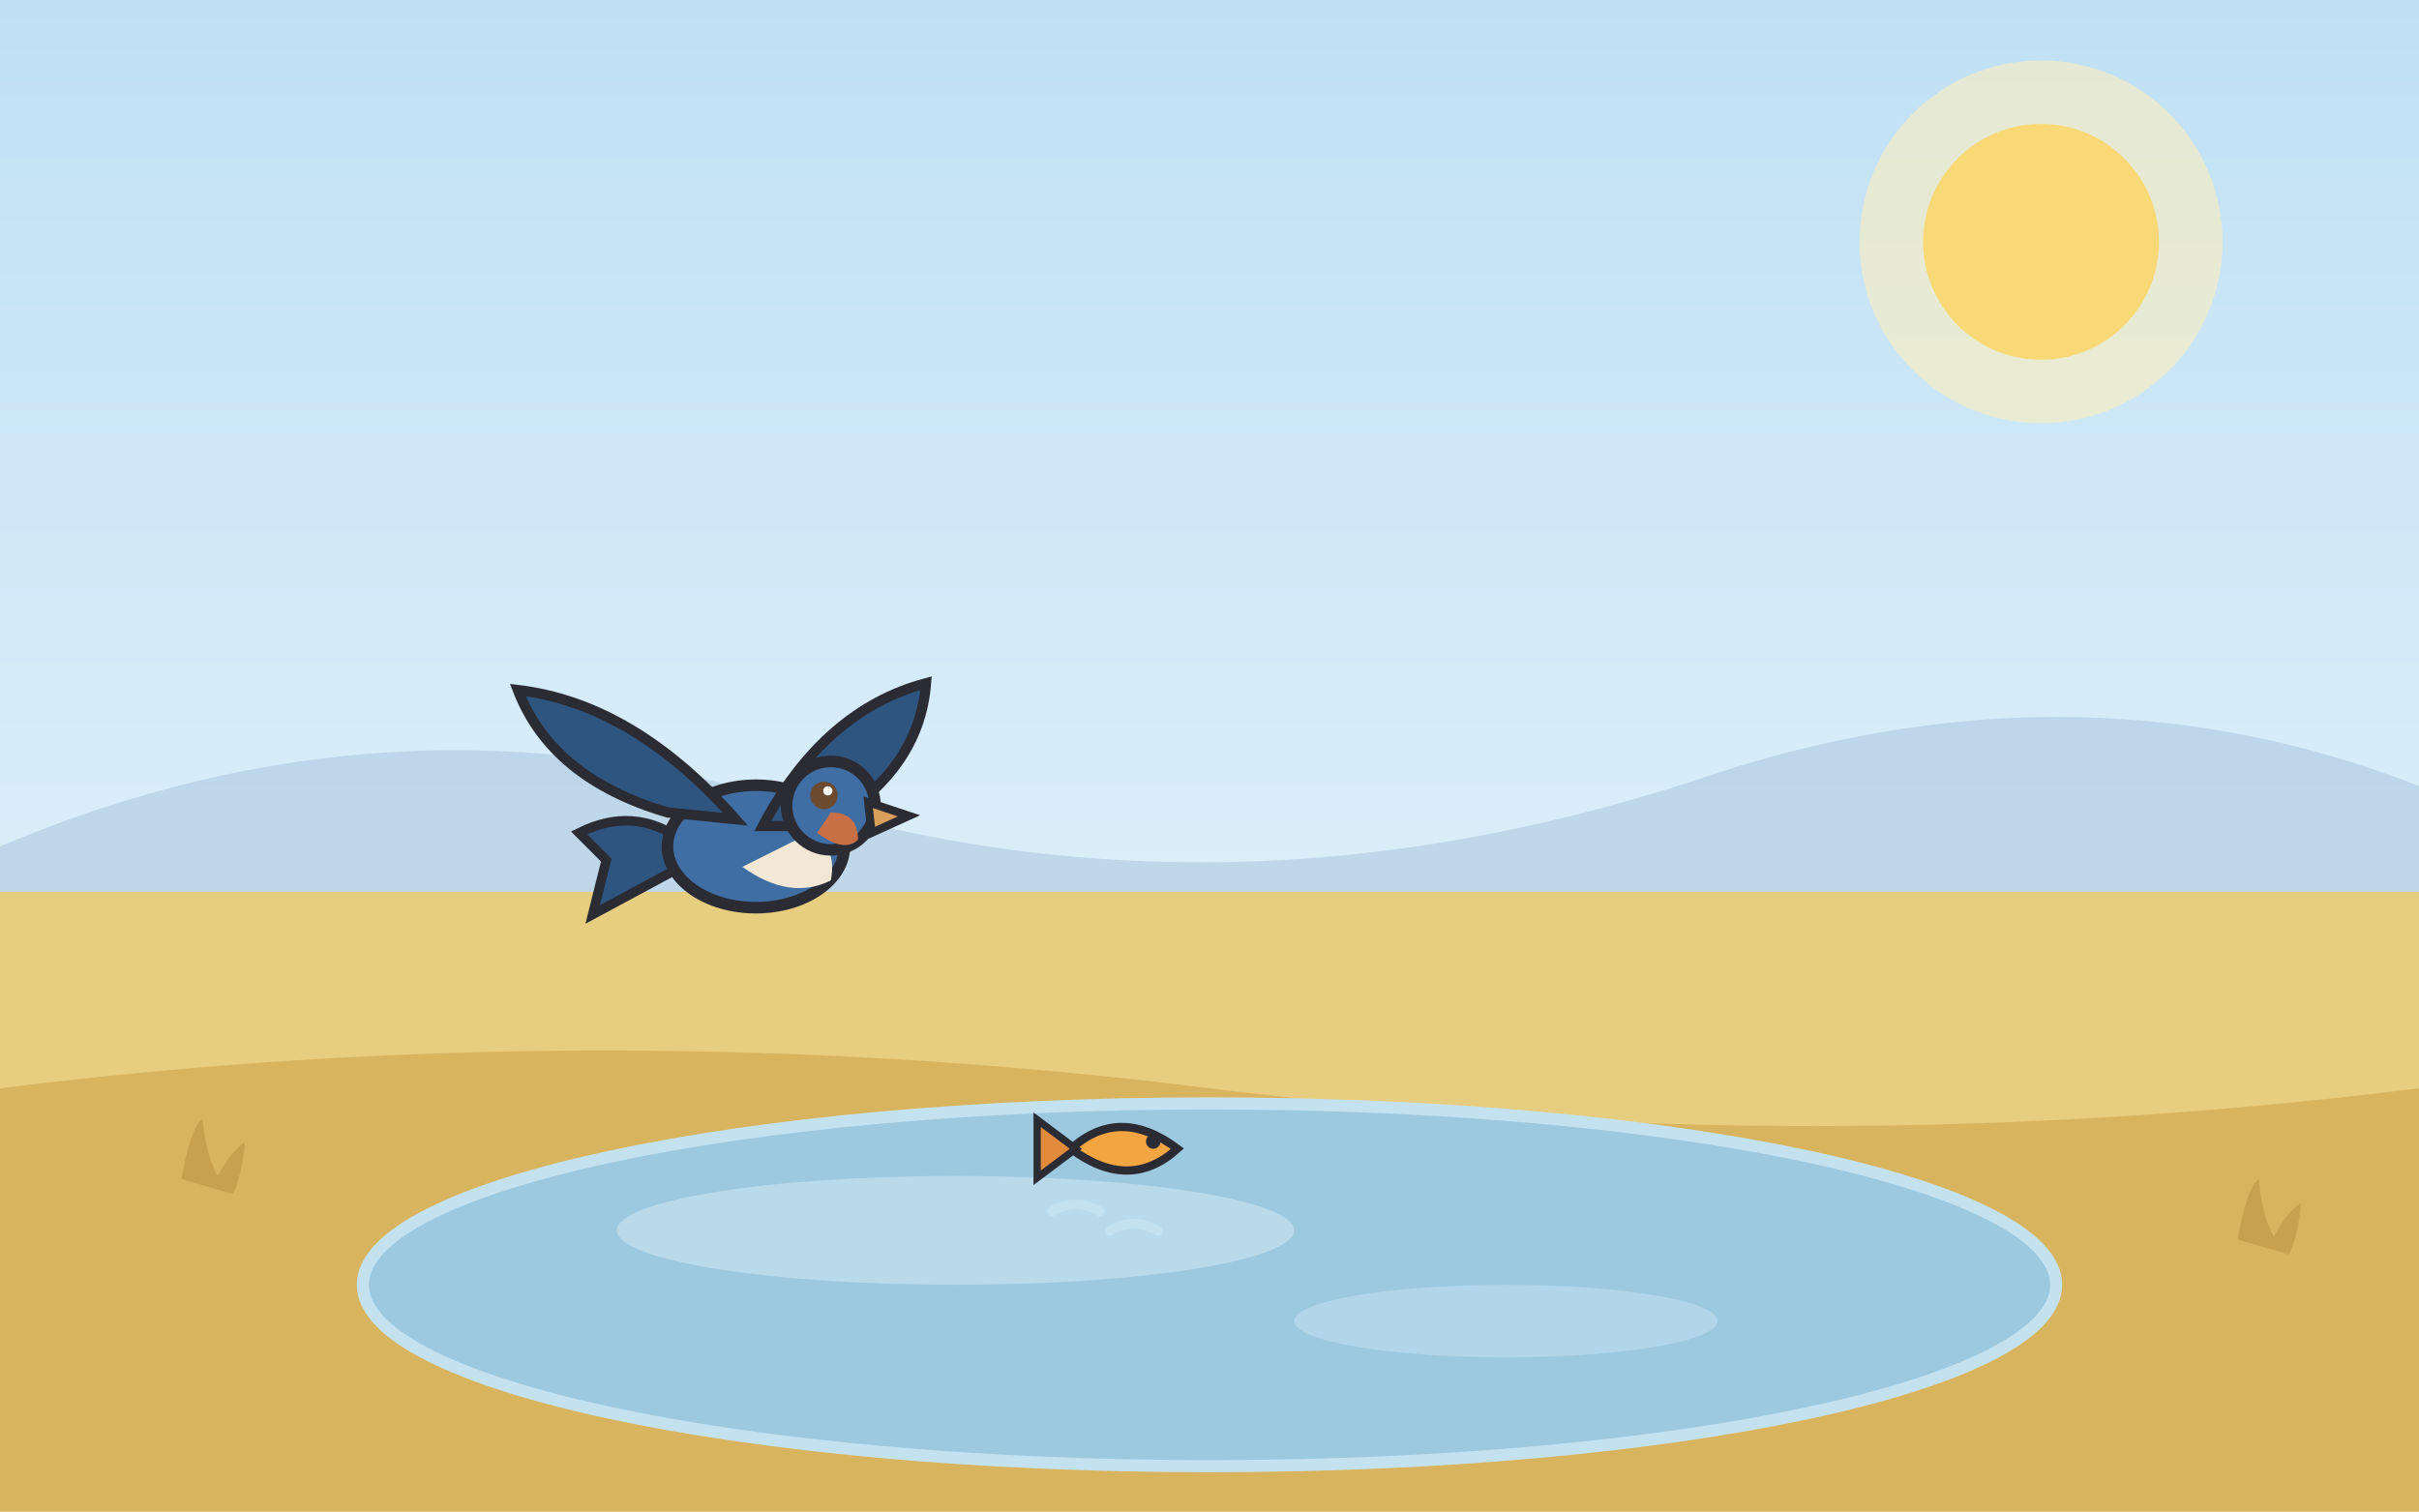
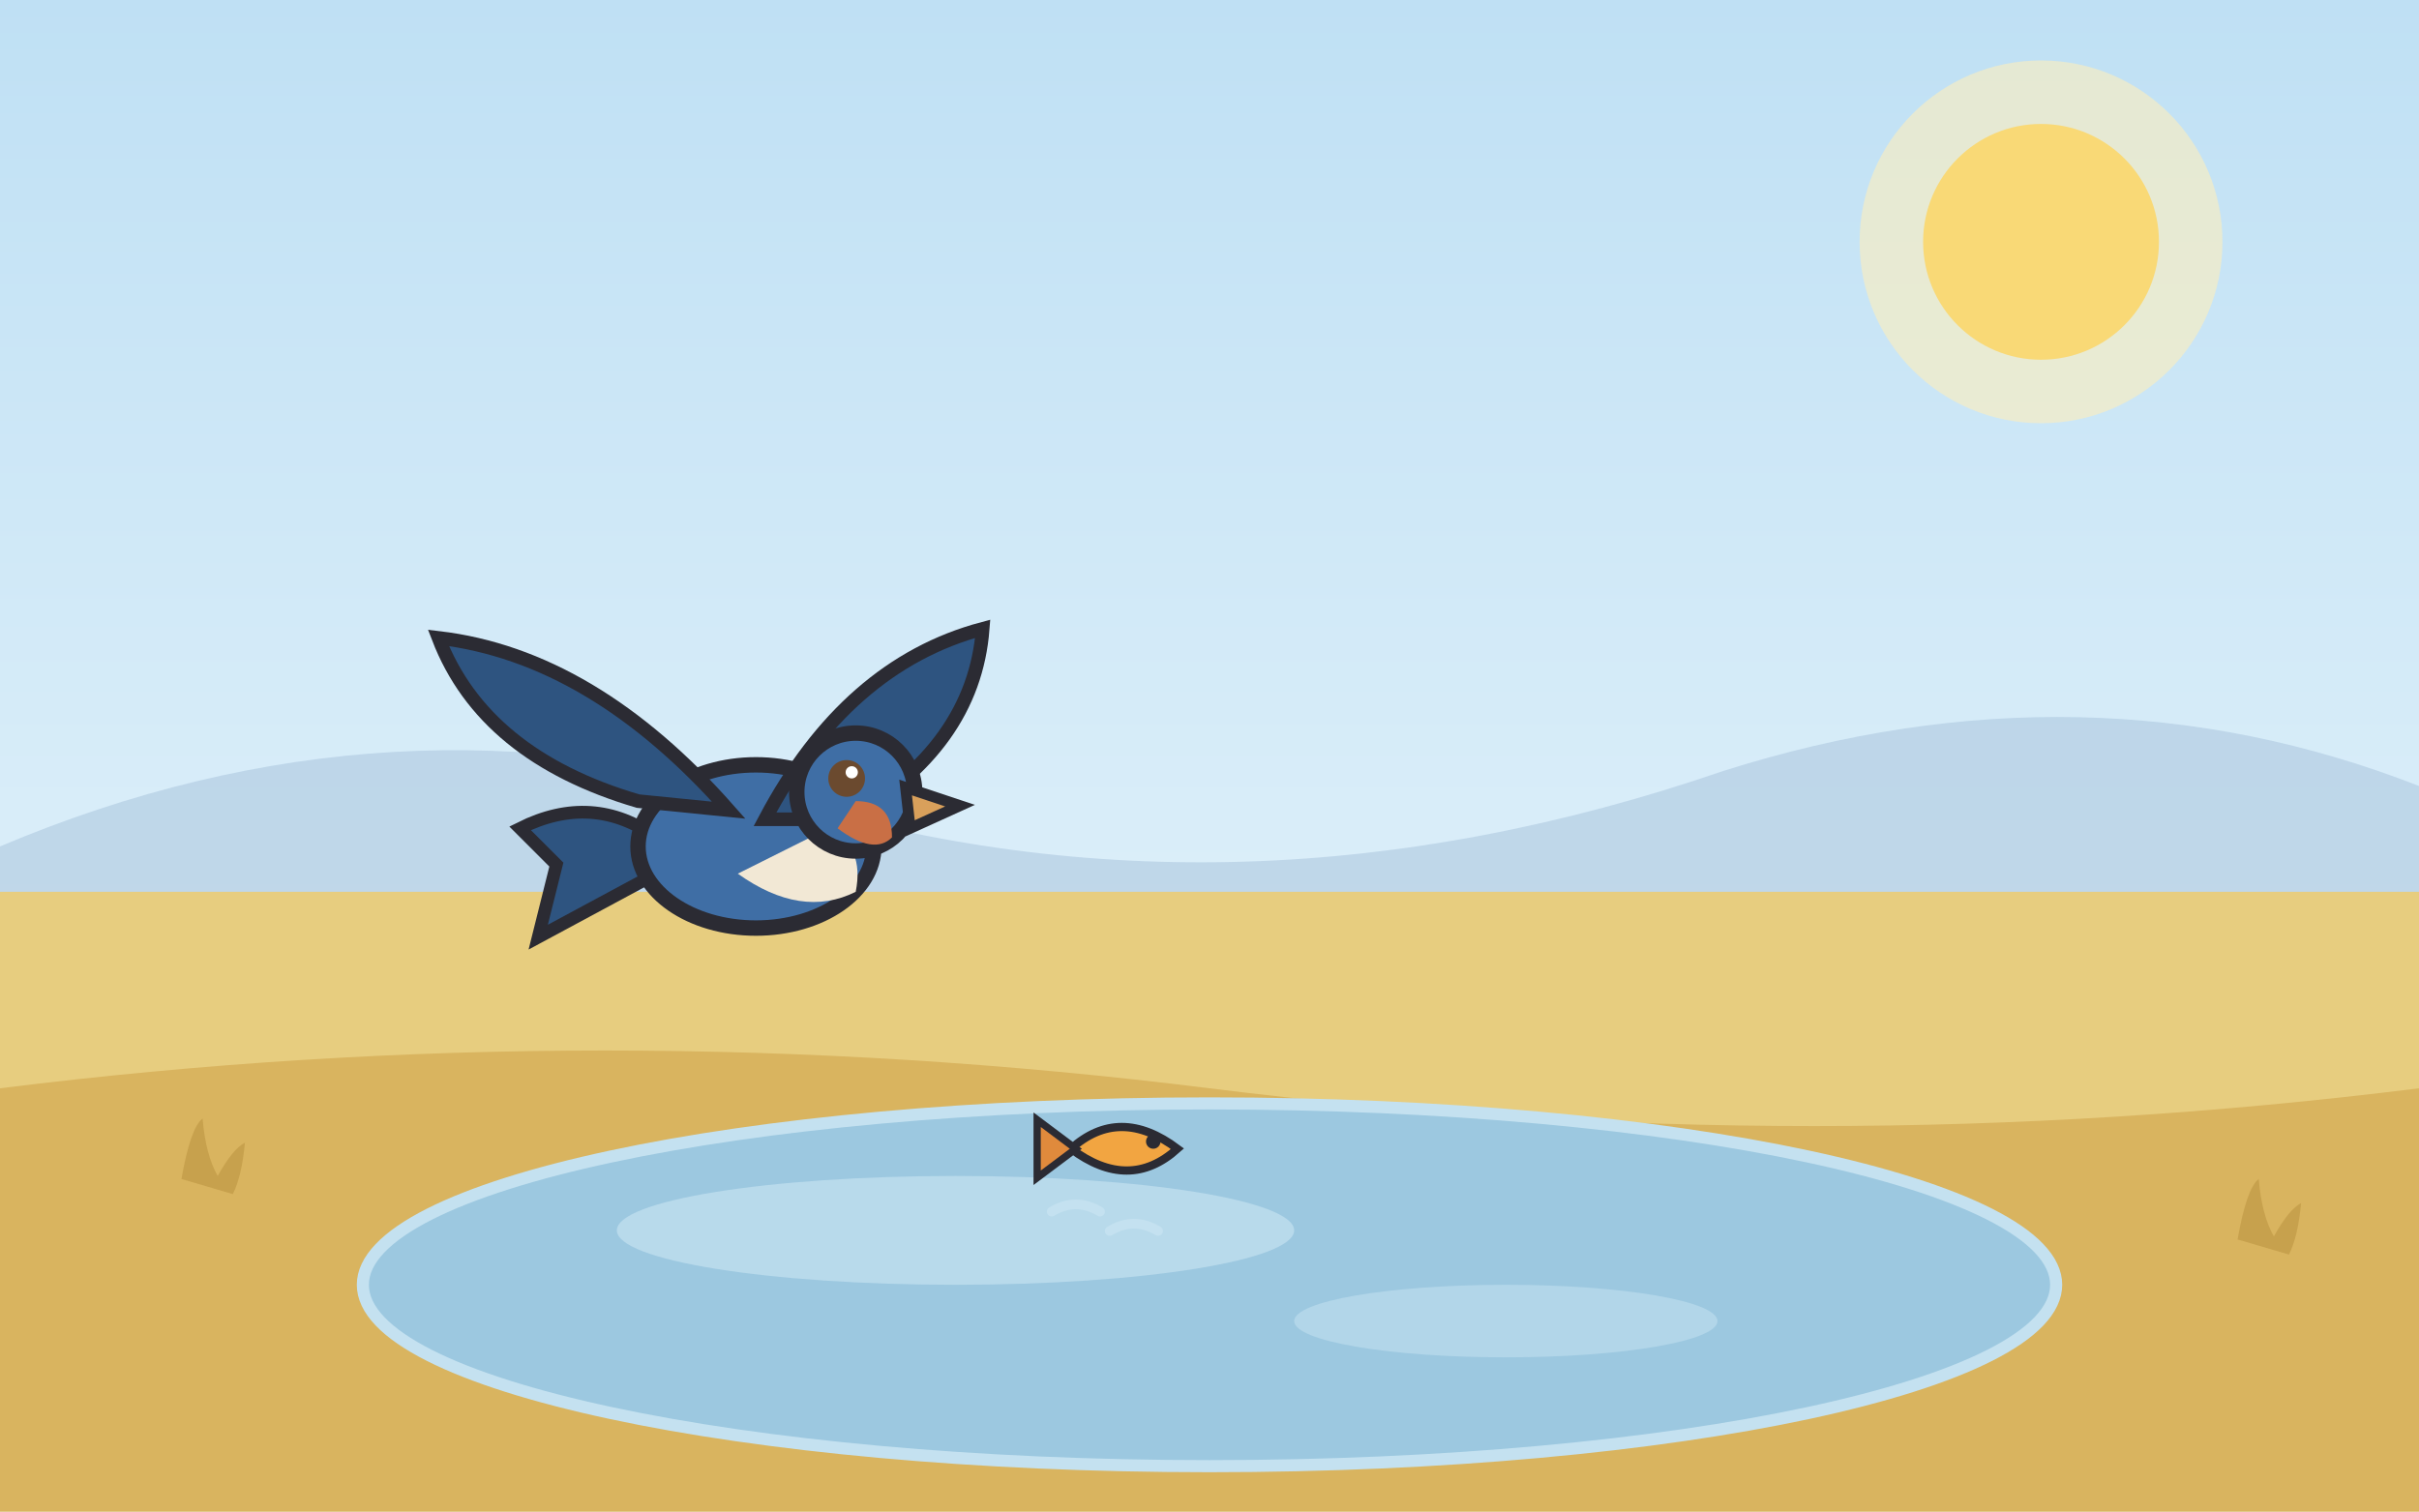
<svg xmlns="http://www.w3.org/2000/svg" viewBox="0 0 1600 1000" role="img">
  <style>
@media (prefers-reduced-motion: no-preference) {
  .anim-idle { animation: idle 3.8s ease-in-out infinite alternate; }
  @keyframes idle { from { transform: translateY(0); } to { transform: translateY(-6px); } }
  .anim-tail { transform-box: fill-box; transform-origin: 100% 20%; animation: tail 2.6s ease-in-out infinite alternate; }
  @keyframes tail { from { transform: rotate(-6deg); } to { transform: rotate(8deg); } }
  .anim-blink { transform-box: fill-box; transform-origin: center; animation: blink 5.2s infinite; }
  @keyframes blink { 0%, 93%, 100% { transform: scaleY(1); } 95%, 97% { transform: scaleY(0.12); } }
  .anim-glow { transform-box: fill-box; transform-origin: center; animation: glow 4.2s ease-in-out infinite alternate; }
  @keyframes glow { from { transform: scale(1); opacity: 0.5; } to { transform: scale(1.08); opacity: 0.75; } }
  .anim-shimmer { animation: shimmer 5s ease-in-out infinite alternate; }
  @keyframes shimmer { from { opacity: 0.62; } to { opacity: 0.92; } }
  .anim-grass { transform-box: fill-box; transform-origin: 50% 100%; animation: sway 3.2s ease-in-out infinite alternate; }
  .anim-canopy { transform-box: fill-box; transform-origin: 50% 100%; animation: sway 5.6s ease-in-out infinite alternate; }
  @keyframes sway { from { transform: rotate(-1.8deg); } to { transform: rotate(2.2deg); } }
  .anim-rain { animation: rainfall 1.15s linear infinite; }
  @keyframes rainfall { from { transform: translateY(-32px); opacity: 0.85; } 75% { opacity: 0.55; } to { transform: translateY(72px); opacity: 0; } }
  .anim-ripple { transform-box: fill-box; transform-origin: center; animation: ripple 3.4s ease-in-out infinite alternate; }
  @keyframes ripple { from { transform: scale(1); opacity: 0.8; } to { transform: scale(1.18); opacity: 0.55; } }
  .anim-drip { animation: drip 1s ease-in infinite; }
  @keyframes drip { from { transform: translateY(-12px); opacity: 0.95; } to { transform: translateY(28px); opacity: 0; } }
  .anim-flow { stroke-dasharray: 26 20; animation: flow 0.8s linear infinite; }
  @keyframes flow { from { stroke-dashoffset: 0; } to { stroke-dashoffset: -46; } }
  .anim-splash { transform-box: fill-box; transform-origin: 50% 100%; animation: splashPulse 1.7s ease-in-out infinite alternate; }
  @keyframes splashPulse { from { transform: scale(0.97); } to { transform: scale(1.05); } }
  .anim-strain { transform-box: fill-box; transform-origin: center; animation: strain 0.9s ease-in-out infinite alternate; }
  @keyframes strain { from { transform: translateX(-5px); } to { transform: translateX(4px); } }
  .anim-float { transform-box: fill-box; transform-origin: center; animation: floaty 2.6s ease-in-out infinite alternate; }
  @keyframes floaty { from { transform: translateY(0) scale(1); } to { transform: translateY(-12px) scale(1.08); } }
  .anim-wave { animation: wave 2.4s ease-in-out infinite; opacity: 0; }
  @keyframes wave { 0% { opacity: 0; } 30% { opacity: 0.9; } 60%, 100% { opacity: 0; } }
  .anim-cloud { animation: cloudDrift 9s ease-in-out infinite alternate; }
  @keyframes cloudDrift { from { transform: translateX(-18px); } to { transform: translateX(22px); } }
  .tap-target { cursor: pointer; }
  .tap-target.tap-play { transform-box: fill-box; transform-origin: 50% 85%; animation: tapWiggle 0.7s ease-in-out; }
  .tap-target[data-tap="puddle"].tap-play { transform-origin: center; animation: tapSplash 0.85s ease-out; }
  .tap-target[data-tap="sun"].tap-play { transform-origin: center; animation: tapPulse 0.6s ease-in-out; }
  .tap-target[data-tap="tree"].tap-play { transform-origin: 50% 100%; animation: tapShake 0.7s ease-in-out; }
  @keyframes tapWiggle { 0% { transform: rotate(0); } 25% { transform: rotate(-4deg) scale(1.03); } 55% { transform: rotate(3deg) scale(1.04); } 80% { transform: rotate(-1.5deg); } 100% { transform: rotate(0); } }
  @keyframes tapSplash { 0% { transform: scale(1); } 40% { transform: scale(1.06, 0.94); } 70% { transform: scale(0.97, 1.03); } 100% { transform: scale(1); } }
  @keyframes tapPulse { 0% { transform: scale(1); } 50% { transform: scale(1.12); } 100% { transform: scale(1); } }
  @keyframes tapShake { 0% { transform: rotate(0); } 20% { transform: rotate(2.4deg); } 45% { transform: rotate(-2deg); } 70% { transform: rotate(1.2deg); } 100% { transform: rotate(0); } }
  .tap-burst { opacity: 0; }
  .tap-target.tap-play .tap-burst { opacity: 1; }
  .tap-target.tap-play .tap-burst circle { animation: burstUp 0.6s ease-out forwards; }
  @keyframes burstUp { from { transform: translateY(0); opacity: 0.95; } to { transform: translateY(-90px); opacity: 0; } }
}
</style>
  <defs>
    <linearGradient id="sky" x1="0" y1="0" x2="0" y2="1">
      <stop offset="0" stop-color="#bfe0f4" />
      <stop offset="1" stop-color="#eef8fd" />
    </linearGradient>
  </defs>
  <rect width="1600" height="1000" fill="url(#sky)" />
  <g class="tap-target" data-tap="sun">
    <circle class="anim-glow" cx="1350" cy="160" r="120" fill="#fdeebc" opacity="0.6" />
    <circle cx="1350" cy="160" r="78" fill="#f9d976" />
  </g>
  <path d="M 0 560 q 260 -110 520 -30 q 300 90 620 -20 q 240 -76 460 10 L 1600 640 L 0 640 Z" fill="#a9c4dd" opacity="0.55" />
  <rect x="0" y="590" width="1600" height="410" fill="#e7cd7f" />
  <path d="M 0 720 q 400 -50 800 0 q 400 50 800 0 L 1600 1000 L 0 1000 Z" fill="#d9b45f" />
  <g class="anim-grass" style="animation-delay:1.00s">
    <path d="M 120 780 q 6 -34 14 -40 q 2 24 10 38 q 10 -18 18 -22 q -2 22 -8 34 z" fill="#c39c48" opacity="0.8" />
  </g>
  <g class="anim-grass" style="animation-delay:0.50s">
    <path d="M 380 860 q 6 -34 14 -40 q 2 24 10 38 q 10 -18 18 -22 q -2 22 -8 34 z" fill="#c39c48" opacity="0.8" />
  </g>
  <g class="anim-grass" style="animation-delay:2.50s">
    <path d="M 660 780 q 6 -34 14 -40 q 2 24 10 38 q 10 -18 18 -22 q -2 22 -8 34 z" fill="#c39c48" opacity="0.8" />
  </g>
  <g class="anim-grass" style="animation-delay:1.50s">
    <path d="M 940 820 q 6 -34 14 -40 q 2 24 10 38 q 10 -18 18 -22 q -2 22 -8 34 z" fill="#c39c48" opacity="0.8" />
  </g>
  <g class="anim-grass" style="animation-delay:0.00s">
    <path d="M 1240 820 q 6 -34 14 -40 q 2 24 10 38 q 10 -18 18 -22 q -2 22 -8 34 z" fill="#c39c48" opacity="0.8" />
  </g>
  <g class="anim-grass" style="animation-delay:0.00s">
    <path d="M 1480 820 q 6 -34 14 -40 q 2 24 10 38 q 10 -18 18 -22 q -2 22 -8 34 z" fill="#c39c48" opacity="0.8" />
  </g>
  <g class="tap-target" data-tap="lake">
    <ellipse cx="800" cy="850" rx="560" ry="120" fill="#9cc8e0" stroke="#c4e1f0" stroke-width="8" />
    <ellipse class="anim-ripple" cx="632" cy="814" rx="224" ry="36" fill="#c4e1f0" opacity="0.7" />
    <ellipse class="anim-ripple" style="animation-delay:1.4s" cx="996" cy="874" rx="140" ry="24" fill="#c4e1f0" opacity="0.55" />
  </g>
  <g transform="translate(750 760) scale(1.6)">
    <g class="tap-target" data-tap="fish">
      <g class="anim-float" style="animation-duration:2s">
        <path d="M -26 0 q 20 -18 44 0 q -20 18 -44 0 z" fill="#f2a541" stroke="#2b2b33" stroke-width="3.4" />
        <path d="M -24 0 l -16 -12 l 0 24 z" fill="#e08a3c" stroke="#2b2b33" stroke-width="3" />
        <circle cx="8" cy="-3" r="3" fill="#2b2b33" />
        <path d="M -34 26 q 10 -6 20 0 M -10 34 q 10 -6 20 0" stroke="#c4e1f0" stroke-width="4" fill="none" stroke-linecap="round" />
      </g>
    </g>
  </g>
-   <g transform="translate(500 560) scale(2.25 2.25)">
+   <g transform="translate(500 560) scale(3 3)">
    <g class="tap-target" data-tap="lulu" data-mood="happy">
      <g class="anim-float" style="animation-delay:0.27s; animation-duration: 2.2s">
        <path d="M -22 6 l -26 14 l 4 -16 l -8 -8 q 16 -8 30 2 z" fill="#2e5480" stroke="#2b2b33" stroke-width="2.8" />
        <ellipse cx="0" cy="0" rx="26" ry="18" fill="#3f6ea5" stroke="#2b2b33" stroke-width="3.4" />
        <path d="M -4 6 q 14 10 26 4 q 2 -10 -6 -14 z" fill="#f2e8d5" />
        <path d="M -6 -8 q -30 -34 -64 -38 q 10 26 44 36 z" fill="#2e5480" stroke="#2b2b33" stroke-width="3" />
        <path d="M 2 -6 q 18 -34 48 -42 q -2 26 -30 42 z" fill="#2e5480" stroke="#2b2b33" stroke-width="3" />
        <circle cx="22" cy="-12" r="13" fill="#3f6ea5" stroke="#2b2b33" stroke-width="3.4" />
        <path d="M 18 -4 q 8 6 12 2 q 0 -8 -8 -8 z" fill="#c96f45" />
        <path d="M 33 -13 l 12 4 l -11 5 z" fill="#d9a05b" stroke="#2b2b33" stroke-width="2.4" />
        <g transform="translate(20 -15)">
          <g class="anim-blink">
            <circle cx="0" cy="0" r="4.05" fill="#6b4a2f" />
            <circle cx="1.125" cy="-1.35" r="1.35" fill="#fff" />
          </g>
        </g>
      </g>
    </g>
  </g>
</svg>
